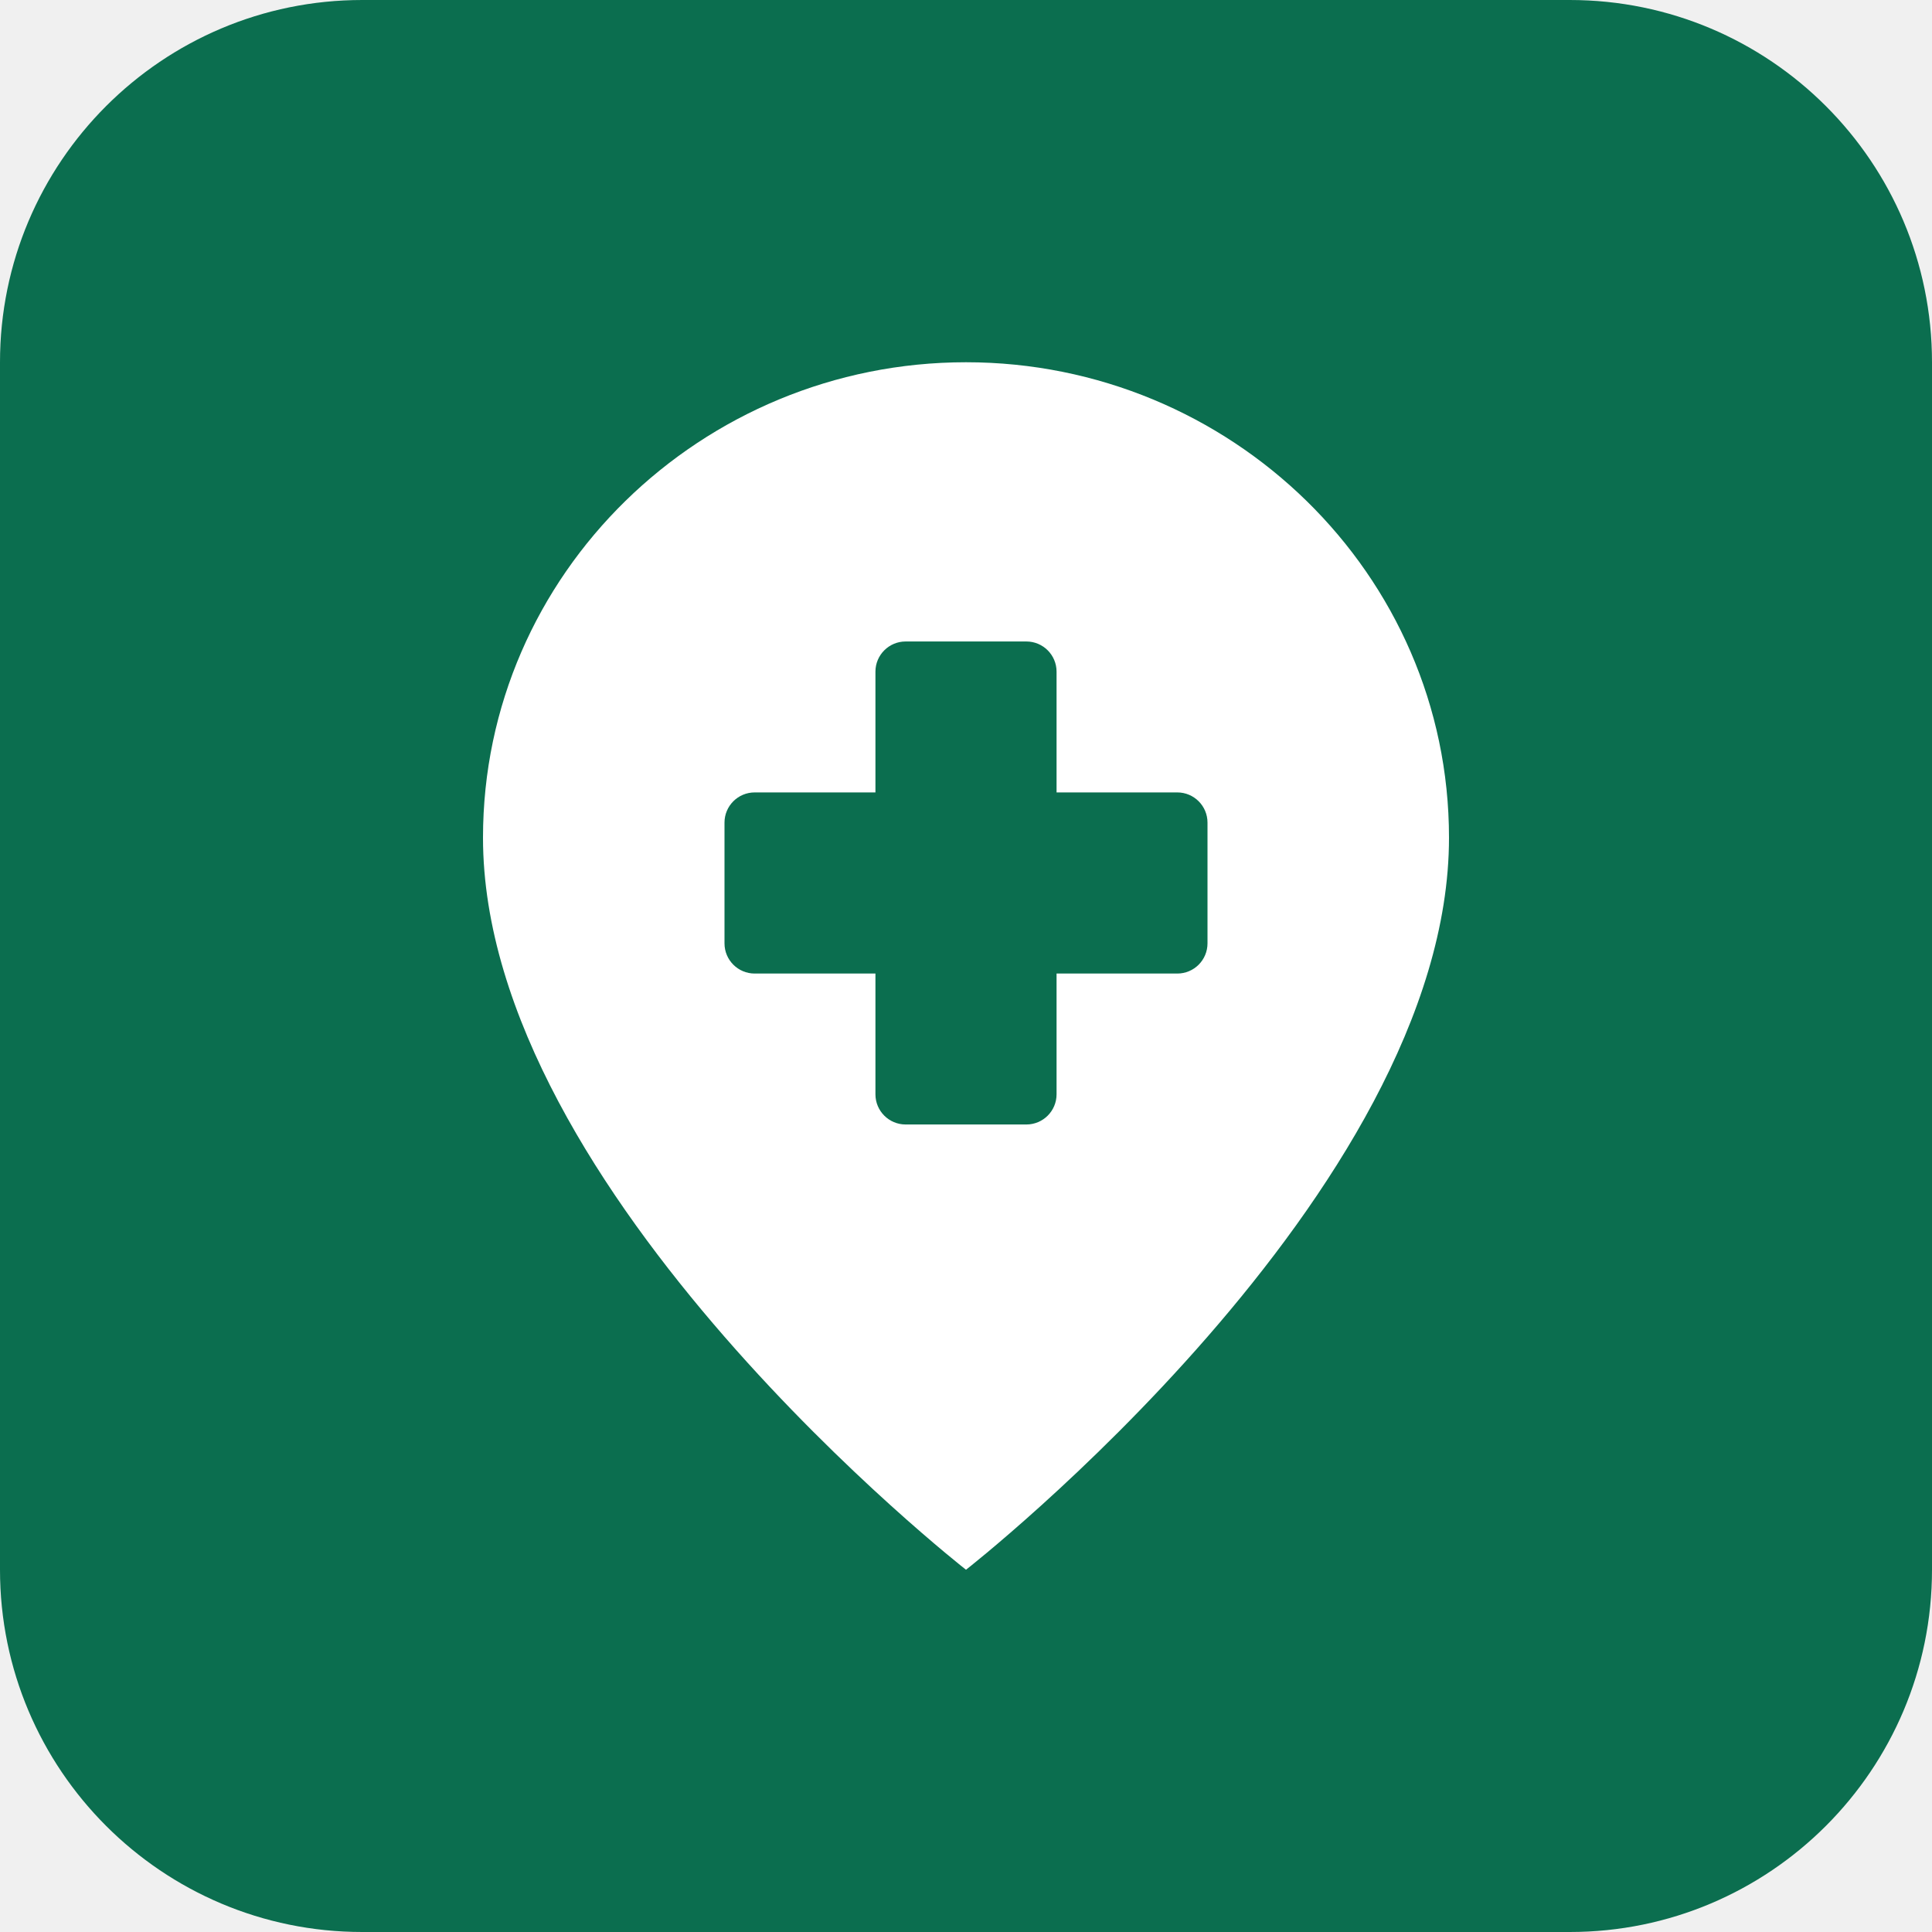
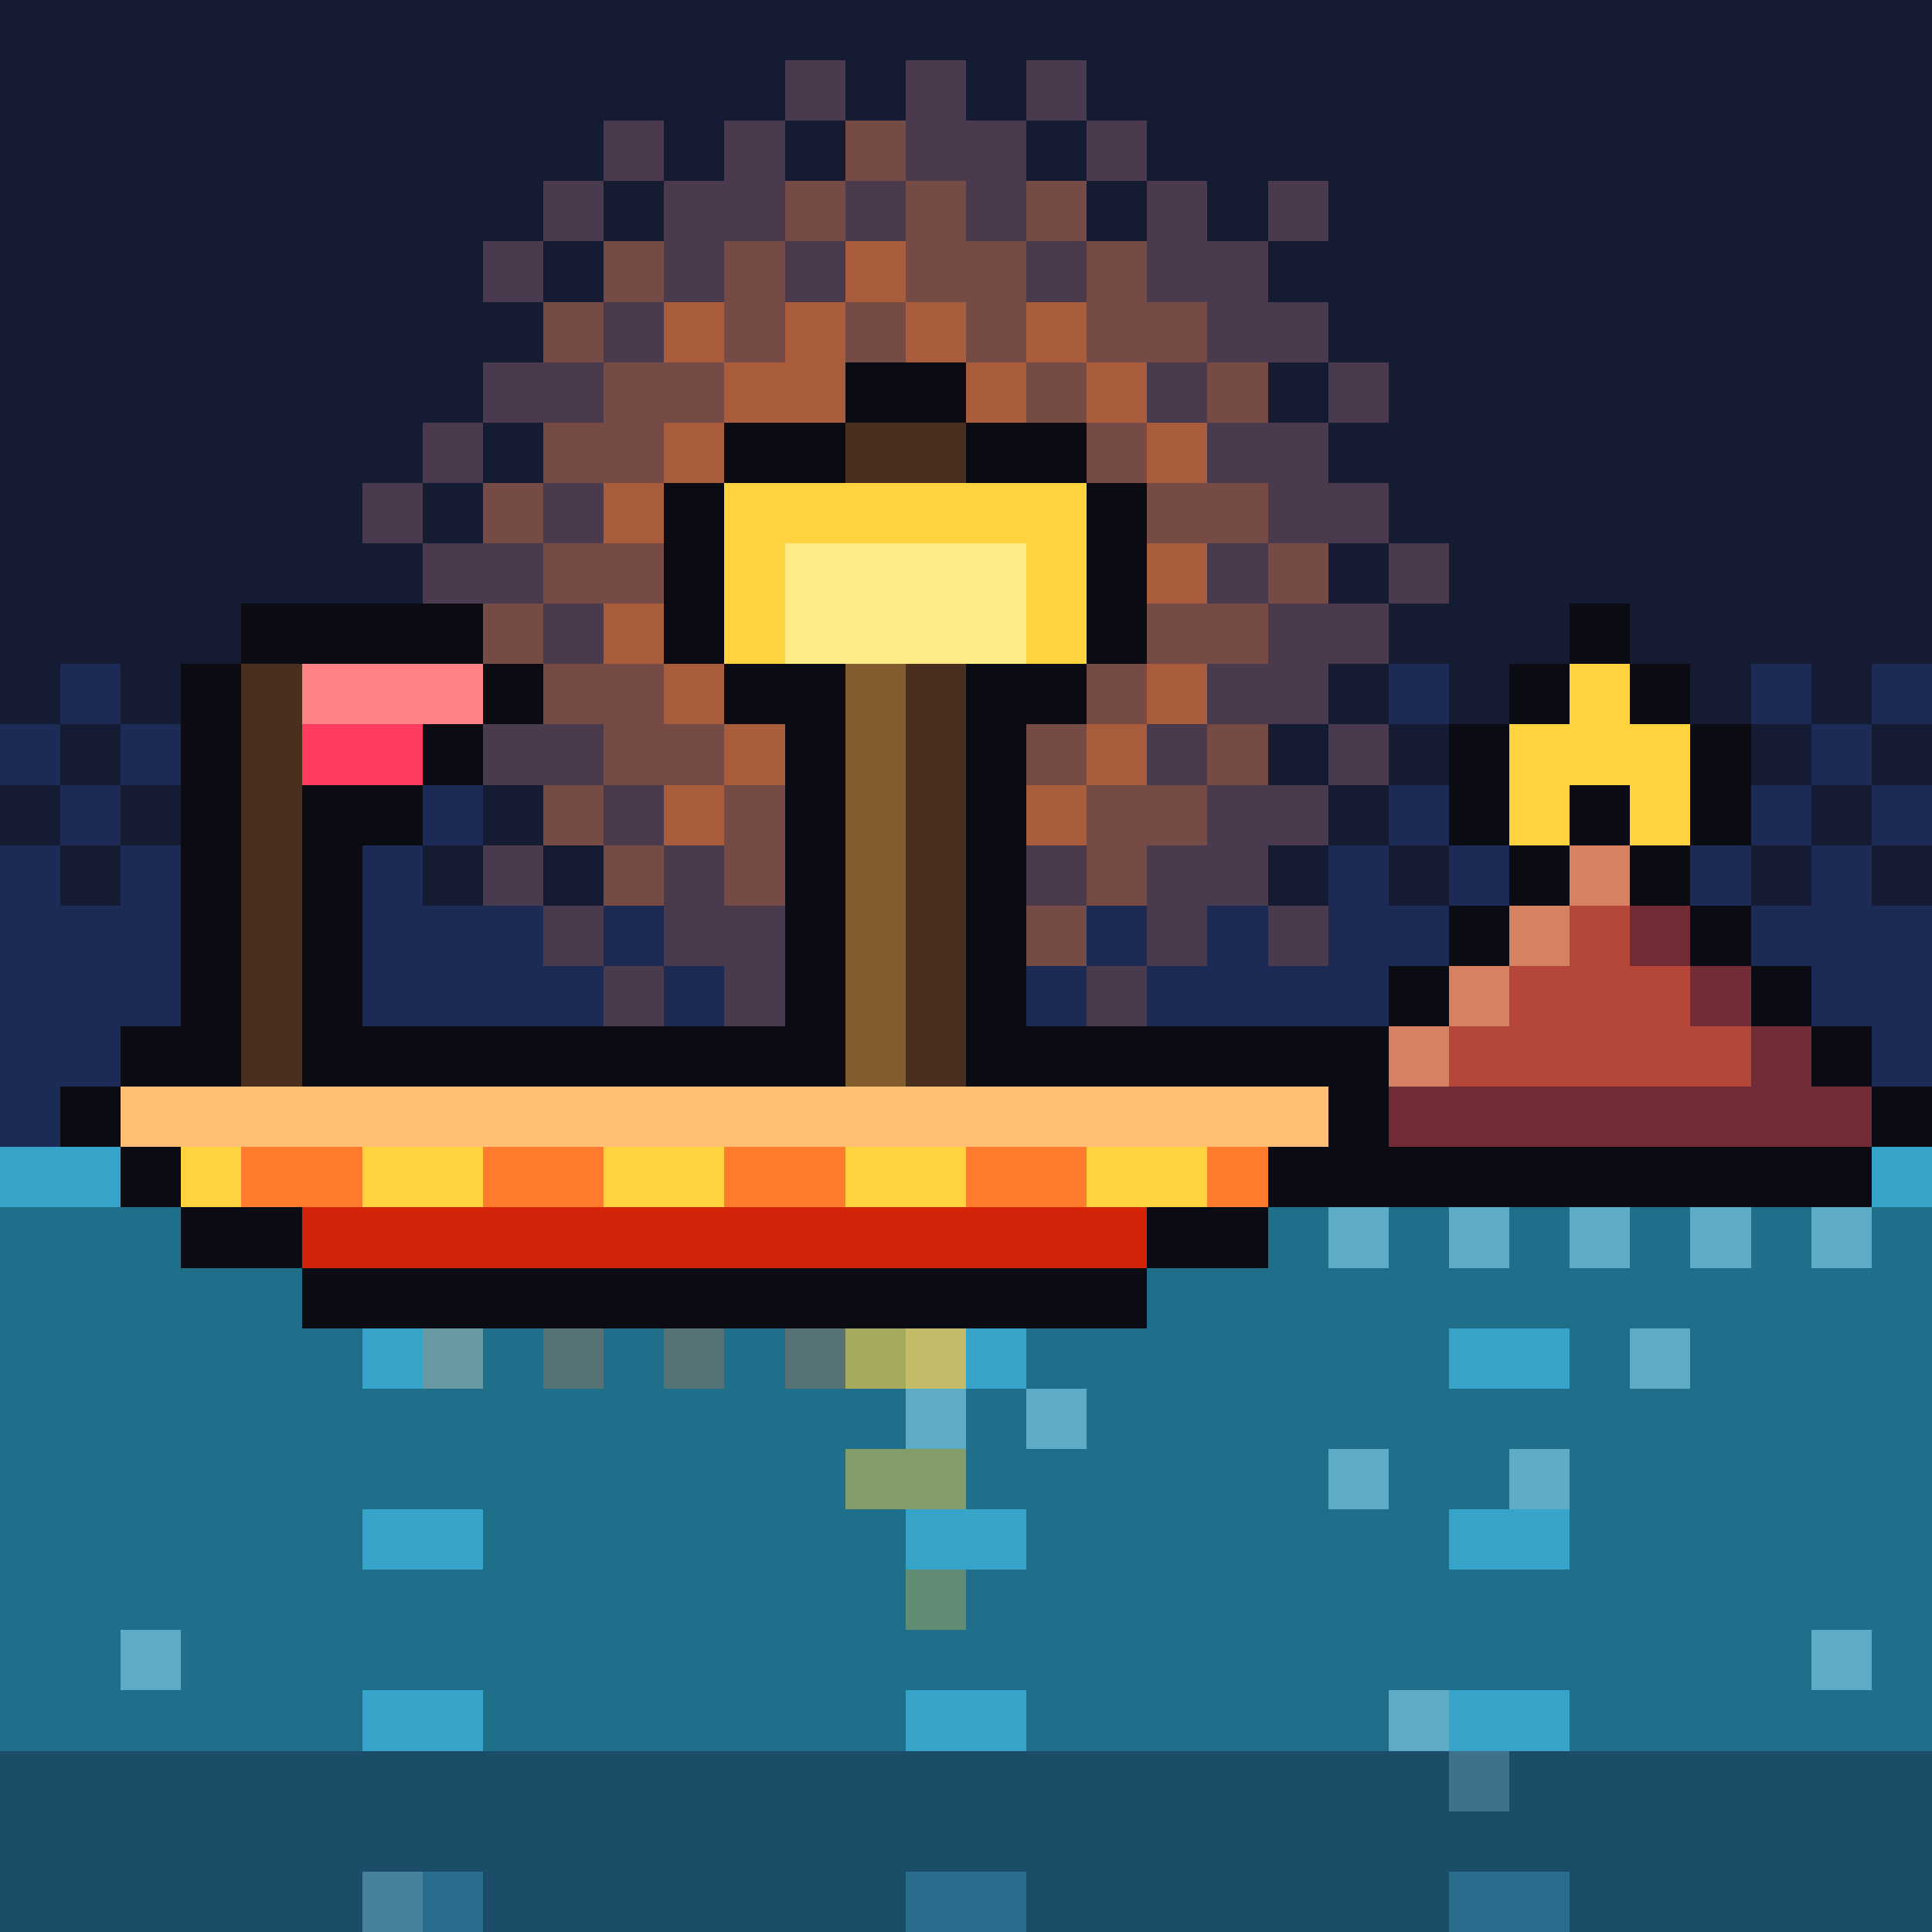
- <svg xmlns="http://www.w3.org/2000/svg" viewBox="0 0 512 512">
-   <rect width="512" height="512" rx="96" fill="#0b6e4f" />
-   <path d="M256 96c-70 0-128 56-128 126 0 94 128 194 128 194s128-100 128-194c0-70-58-126-128-126z" fill="#fff" />
-   <rect x="232" y="170" width="48" height="128" rx="8" fill="#0b6e4f" />
-   <rect x="192" y="210" width="128" height="48" rx="8" fill="#0b6e4f" />
+ <svg xmlns="http://www.w3.org/2000/svg" viewBox="0 0 32 32" shape-rendering="crispEdges">
+   <rect x="0" y="0" width="32" height="1" fill="#141b33" />
+   <rect x="0" y="1" width="13" height="1" fill="#141b33" />
+   <rect x="13" y="1" width="1" height="1" fill="#493b4d" />
+   <rect x="14" y="1" width="1" height="1" fill="#141b33" />
+   <rect x="15" y="1" width="1" height="1" fill="#493b4d" />
+   <rect x="16" y="1" width="1" height="1" fill="#141b33" />
+   <rect x="17" y="1" width="1" height="1" fill="#493b4d" />
+   <rect x="18" y="1" width="14" height="1" fill="#141b33" />
+   <rect x="0" y="2" width="10" height="1" fill="#141b33" />
+   <rect x="10" y="2" width="1" height="1" fill="#493b4d" />
+   <rect x="11" y="2" width="1" height="1" fill="#141b33" />
+   <rect x="12" y="2" width="1" height="1" fill="#493b4d" />
+   <rect x="13" y="2" width="1" height="1" fill="#141b33" />
+   <rect x="14" y="2" width="1" height="1" fill="#774b45" />
+   <rect x="15" y="2" width="2" height="1" fill="#493b4d" />
+   <rect x="17" y="2" width="1" height="1" fill="#141b33" />
+   <rect x="18" y="2" width="1" height="1" fill="#493b4d" />
+   <rect x="19" y="2" width="13" height="1" fill="#141b33" />
+   <rect x="0" y="3" width="9" height="1" fill="#141b33" />
+   <rect x="9" y="3" width="1" height="1" fill="#493b4d" />
+   <rect x="10" y="3" width="1" height="1" fill="#141b33" />
+   <rect x="11" y="3" width="2" height="1" fill="#493b4d" />
+   <rect x="13" y="3" width="1" height="1" fill="#774b45" />
+   <rect x="14" y="3" width="1" height="1" fill="#493b4d" />
+   <rect x="15" y="3" width="1" height="1" fill="#774b45" />
+   <rect x="16" y="3" width="1" height="1" fill="#493b4d" />
+   <rect x="17" y="3" width="1" height="1" fill="#774b45" />
+   <rect x="18" y="3" width="1" height="1" fill="#141b33" />
+   <rect x="19" y="3" width="1" height="1" fill="#493b4d" />
+   <rect x="20" y="3" width="1" height="1" fill="#141b33" />
+   <rect x="21" y="3" width="1" height="1" fill="#493b4d" />
+   <rect x="22" y="3" width="10" height="1" fill="#141b33" />
+   <rect x="0" y="4" width="8" height="1" fill="#141b33" />
+   <rect x="8" y="4" width="1" height="1" fill="#493b4d" />
+   <rect x="9" y="4" width="1" height="1" fill="#141b33" />
+   <rect x="10" y="4" width="1" height="1" fill="#774b45" />
+   <rect x="11" y="4" width="1" height="1" fill="#493b4d" />
+   <rect x="12" y="4" width="1" height="1" fill="#774b45" />
+   <rect x="13" y="4" width="1" height="1" fill="#493b4d" />
+   <rect x="14" y="4" width="1" height="1" fill="#a95d3d" />
+   <rect x="15" y="4" width="2" height="1" fill="#774b45" />
+   <rect x="17" y="4" width="1" height="1" fill="#493b4d" />
+   <rect x="18" y="4" width="1" height="1" fill="#774b45" />
+   <rect x="19" y="4" width="2" height="1" fill="#493b4d" />
+   <rect x="21" y="4" width="11" height="1" fill="#141b33" />
+   <rect x="0" y="5" width="9" height="1" fill="#141b33" />
+   <rect x="9" y="5" width="1" height="1" fill="#774b45" />
+   <rect x="10" y="5" width="1" height="1" fill="#493b4d" />
+   <rect x="11" y="5" width="1" height="1" fill="#a95d3d" />
+   <rect x="12" y="5" width="1" height="1" fill="#774b45" />
+   <rect x="13" y="5" width="1" height="1" fill="#a95d3d" />
+   <rect x="14" y="5" width="1" height="1" fill="#774b45" />
+   <rect x="15" y="5" width="1" height="1" fill="#a95d3d" />
+   <rect x="16" y="5" width="1" height="1" fill="#774b45" />
+   <rect x="17" y="5" width="1" height="1" fill="#a95d3d" />
+   <rect x="18" y="5" width="2" height="1" fill="#774b45" />
+   <rect x="20" y="5" width="2" height="1" fill="#493b4d" />
+   <rect x="22" y="5" width="10" height="1" fill="#141b33" />
+   <rect x="0" y="6" width="8" height="1" fill="#141b33" />
+   <rect x="8" y="6" width="2" height="1" fill="#493b4d" />
+   <rect x="10" y="6" width="2" height="1" fill="#774b45" />
+   <rect x="12" y="6" width="2" height="1" fill="#a95d3d" />
+   <rect x="14" y="6" width="2" height="1" fill="#0b0b14" />
+   <rect x="16" y="6" width="1" height="1" fill="#a95d3d" />
+   <rect x="17" y="6" width="1" height="1" fill="#774b45" />
+   <rect x="18" y="6" width="1" height="1" fill="#a95d3d" />
+   <rect x="19" y="6" width="1" height="1" fill="#493b4d" />
+   <rect x="20" y="6" width="1" height="1" fill="#774b45" />
+   <rect x="21" y="6" width="1" height="1" fill="#141b33" />
+   <rect x="22" y="6" width="1" height="1" fill="#493b4d" />
+   <rect x="23" y="6" width="9" height="1" fill="#141b33" />
+   <rect x="0" y="7" width="7" height="1" fill="#141b33" />
+   <rect x="7" y="7" width="1" height="1" fill="#493b4d" />
+   <rect x="8" y="7" width="1" height="1" fill="#141b33" />
+   <rect x="9" y="7" width="2" height="1" fill="#774b45" />
+   <rect x="11" y="7" width="1" height="1" fill="#a95d3d" />
+   <rect x="12" y="7" width="2" height="1" fill="#0b0b14" />
+   <rect x="14" y="7" width="2" height="1" fill="#4a2f1f" />
+   <rect x="16" y="7" width="2" height="1" fill="#0b0b14" />
+   <rect x="18" y="7" width="1" height="1" fill="#774b45" />
+   <rect x="19" y="7" width="1" height="1" fill="#a95d3d" />
+   <rect x="20" y="7" width="2" height="1" fill="#493b4d" />
+   <rect x="22" y="7" width="10" height="1" fill="#141b33" />
+   <rect x="0" y="8" width="6" height="1" fill="#141b33" />
+   <rect x="6" y="8" width="1" height="1" fill="#493b4d" />
+   <rect x="7" y="8" width="1" height="1" fill="#141b33" />
+   <rect x="8" y="8" width="1" height="1" fill="#774b45" />
+   <rect x="9" y="8" width="1" height="1" fill="#493b4d" />
+   <rect x="10" y="8" width="1" height="1" fill="#a95d3d" />
+   <rect x="11" y="8" width="1" height="1" fill="#0b0b14" />
+   <rect x="12" y="8" width="6" height="1" fill="#ffd23f" />
+   <rect x="18" y="8" width="1" height="1" fill="#0b0b14" />
+   <rect x="19" y="8" width="2" height="1" fill="#774b45" />
+   <rect x="21" y="8" width="2" height="1" fill="#493b4d" />
+   <rect x="23" y="8" width="9" height="1" fill="#141b33" />
+   <rect x="0" y="9" width="7" height="1" fill="#141b33" />
+   <rect x="7" y="9" width="2" height="1" fill="#493b4d" />
+   <rect x="9" y="9" width="2" height="1" fill="#774b45" />
+   <rect x="11" y="9" width="1" height="1" fill="#0b0b14" />
+   <rect x="12" y="9" width="1" height="1" fill="#ffd23f" />
+   <rect x="13" y="9" width="4" height="1" fill="#ffeb86" />
+   <rect x="17" y="9" width="1" height="1" fill="#ffd23f" />
+   <rect x="18" y="9" width="1" height="1" fill="#0b0b14" />
+   <rect x="19" y="9" width="1" height="1" fill="#a95d3d" />
+   <rect x="20" y="9" width="1" height="1" fill="#493b4d" />
+   <rect x="21" y="9" width="1" height="1" fill="#774b45" />
+   <rect x="22" y="9" width="1" height="1" fill="#141b33" />
+   <rect x="23" y="9" width="1" height="1" fill="#493b4d" />
+   <rect x="24" y="9" width="8" height="1" fill="#141b33" />
+   <rect x="0" y="10" width="4" height="1" fill="#141b33" />
+   <rect x="4" y="10" width="4" height="1" fill="#0b0b14" />
+   <rect x="8" y="10" width="1" height="1" fill="#774b45" />
+   <rect x="9" y="10" width="1" height="1" fill="#493b4d" />
+   <rect x="10" y="10" width="1" height="1" fill="#a95d3d" />
+   <rect x="11" y="10" width="1" height="1" fill="#0b0b14" />
+   <rect x="12" y="10" width="1" height="1" fill="#ffd23f" />
+   <rect x="13" y="10" width="4" height="1" fill="#ffeb86" />
+   <rect x="17" y="10" width="1" height="1" fill="#ffd23f" />
+   <rect x="18" y="10" width="1" height="1" fill="#0b0b14" />
+   <rect x="19" y="10" width="2" height="1" fill="#774b45" />
+   <rect x="21" y="10" width="2" height="1" fill="#493b4d" />
+   <rect x="23" y="10" width="3" height="1" fill="#141b33" />
+   <rect x="26" y="10" width="1" height="1" fill="#0b0b14" />
+   <rect x="27" y="10" width="5" height="1" fill="#141b33" />
+   <rect x="0" y="11" width="1" height="1" fill="#141b33" />
+   <rect x="1" y="11" width="1" height="1" fill="#1c2b55" />
+   <rect x="2" y="11" width="1" height="1" fill="#141b33" />
+   <rect x="3" y="11" width="1" height="1" fill="#0b0b14" />
+   <rect x="4" y="11" width="1" height="1" fill="#4a2f1f" />
+   <rect x="5" y="11" width="3" height="1" fill="#ff8385" />
+   <rect x="8" y="11" width="1" height="1" fill="#0b0b14" />
+   <rect x="9" y="11" width="2" height="1" fill="#774b45" />
+   <rect x="11" y="11" width="1" height="1" fill="#a95d3d" />
+   <rect x="12" y="11" width="2" height="1" fill="#0b0b14" />
+   <rect x="14" y="11" width="1" height="1" fill="#825b2f" />
+   <rect x="15" y="11" width="1" height="1" fill="#4a2f1f" />
+   <rect x="16" y="11" width="2" height="1" fill="#0b0b14" />
+   <rect x="18" y="11" width="1" height="1" fill="#774b45" />
+   <rect x="19" y="11" width="1" height="1" fill="#a95d3d" />
+   <rect x="20" y="11" width="2" height="1" fill="#493b4d" />
+   <rect x="22" y="11" width="1" height="1" fill="#141b33" />
+   <rect x="23" y="11" width="1" height="1" fill="#1c2b55" />
+   <rect x="24" y="11" width="1" height="1" fill="#141b33" />
+   <rect x="25" y="11" width="1" height="1" fill="#0b0b14" />
+   <rect x="26" y="11" width="1" height="1" fill="#ffd23f" />
+   <rect x="27" y="11" width="1" height="1" fill="#0b0b14" />
+   <rect x="28" y="11" width="1" height="1" fill="#141b33" />
+   <rect x="29" y="11" width="1" height="1" fill="#1c2b55" />
+   <rect x="30" y="11" width="1" height="1" fill="#141b33" />
+   <rect x="31" y="11" width="1" height="1" fill="#1c2b55" />
+   <rect x="0" y="12" width="1" height="1" fill="#1c2b55" />
+   <rect x="1" y="12" width="1" height="1" fill="#141b33" />
+   <rect x="2" y="12" width="1" height="1" fill="#1c2b55" />
+   <rect x="3" y="12" width="1" height="1" fill="#0b0b14" />
+   <rect x="4" y="12" width="1" height="1" fill="#4a2f1f" />
+   <rect x="5" y="12" width="2" height="1" fill="#ff3c5f" />
+   <rect x="7" y="12" width="1" height="1" fill="#0b0b14" />
+   <rect x="8" y="12" width="2" height="1" fill="#493b4d" />
+   <rect x="10" y="12" width="2" height="1" fill="#774b45" />
+   <rect x="12" y="12" width="1" height="1" fill="#a95d3d" />
+   <rect x="13" y="12" width="1" height="1" fill="#0b0b14" />
+   <rect x="14" y="12" width="1" height="1" fill="#825b2f" />
+   <rect x="15" y="12" width="1" height="1" fill="#4a2f1f" />
+   <rect x="16" y="12" width="1" height="1" fill="#0b0b14" />
+   <rect x="17" y="12" width="1" height="1" fill="#774b45" />
+   <rect x="18" y="12" width="1" height="1" fill="#a95d3d" />
+   <rect x="19" y="12" width="1" height="1" fill="#493b4d" />
+   <rect x="20" y="12" width="1" height="1" fill="#774b45" />
+   <rect x="21" y="12" width="1" height="1" fill="#141b33" />
+   <rect x="22" y="12" width="1" height="1" fill="#493b4d" />
+   <rect x="23" y="12" width="1" height="1" fill="#141b33" />
+   <rect x="24" y="12" width="1" height="1" fill="#0b0b14" />
+   <rect x="25" y="12" width="3" height="1" fill="#ffd23f" />
+   <rect x="28" y="12" width="1" height="1" fill="#0b0b14" />
+   <rect x="29" y="12" width="1" height="1" fill="#141b33" />
+   <rect x="30" y="12" width="1" height="1" fill="#1c2b55" />
+   <rect x="31" y="12" width="1" height="1" fill="#141b33" />
+   <rect x="0" y="13" width="1" height="1" fill="#141b33" />
+   <rect x="1" y="13" width="1" height="1" fill="#1c2b55" />
+   <rect x="2" y="13" width="1" height="1" fill="#141b33" />
+   <rect x="3" y="13" width="1" height="1" fill="#0b0b14" />
+   <rect x="4" y="13" width="1" height="1" fill="#4a2f1f" />
+   <rect x="5" y="13" width="2" height="1" fill="#0b0b14" />
+   <rect x="7" y="13" width="1" height="1" fill="#1c2b55" />
+   <rect x="8" y="13" width="1" height="1" fill="#141b33" />
+   <rect x="9" y="13" width="1" height="1" fill="#774b45" />
+   <rect x="10" y="13" width="1" height="1" fill="#493b4d" />
+   <rect x="11" y="13" width="1" height="1" fill="#a95d3d" />
+   <rect x="12" y="13" width="1" height="1" fill="#774b45" />
+   <rect x="13" y="13" width="1" height="1" fill="#0b0b14" />
+   <rect x="14" y="13" width="1" height="1" fill="#825b2f" />
+   <rect x="15" y="13" width="1" height="1" fill="#4a2f1f" />
+   <rect x="16" y="13" width="1" height="1" fill="#0b0b14" />
+   <rect x="17" y="13" width="1" height="1" fill="#a95d3d" />
+   <rect x="18" y="13" width="2" height="1" fill="#774b45" />
+   <rect x="20" y="13" width="2" height="1" fill="#493b4d" />
+   <rect x="22" y="13" width="1" height="1" fill="#141b33" />
+   <rect x="23" y="13" width="1" height="1" fill="#1c2b55" />
+   <rect x="24" y="13" width="1" height="1" fill="#0b0b14" />
+   <rect x="25" y="13" width="1" height="1" fill="#ffd23f" />
+   <rect x="26" y="13" width="1" height="1" fill="#0b0b14" />
+   <rect x="27" y="13" width="1" height="1" fill="#ffd23f" />
+   <rect x="28" y="13" width="1" height="1" fill="#0b0b14" />
+   <rect x="29" y="13" width="1" height="1" fill="#1c2b55" />
+   <rect x="30" y="13" width="1" height="1" fill="#141b33" />
+   <rect x="31" y="13" width="1" height="1" fill="#1c2b55" />
+   <rect x="0" y="14" width="1" height="1" fill="#1c2b55" />
+   <rect x="1" y="14" width="1" height="1" fill="#141b33" />
+   <rect x="2" y="14" width="1" height="1" fill="#1c2b55" />
+   <rect x="3" y="14" width="1" height="1" fill="#0b0b14" />
+   <rect x="4" y="14" width="1" height="1" fill="#4a2f1f" />
+   <rect x="5" y="14" width="1" height="1" fill="#0b0b14" />
+   <rect x="6" y="14" width="1" height="1" fill="#1c2b55" />
+   <rect x="7" y="14" width="1" height="1" fill="#141b33" />
+   <rect x="8" y="14" width="1" height="1" fill="#493b4d" />
+   <rect x="9" y="14" width="1" height="1" fill="#141b33" />
+   <rect x="10" y="14" width="1" height="1" fill="#774b45" />
+   <rect x="11" y="14" width="1" height="1" fill="#493b4d" />
+   <rect x="12" y="14" width="1" height="1" fill="#774b45" />
+   <rect x="13" y="14" width="1" height="1" fill="#0b0b14" />
+   <rect x="14" y="14" width="1" height="1" fill="#825b2f" />
+   <rect x="15" y="14" width="1" height="1" fill="#4a2f1f" />
+   <rect x="16" y="14" width="1" height="1" fill="#0b0b14" />
+   <rect x="17" y="14" width="1" height="1" fill="#493b4d" />
+   <rect x="18" y="14" width="1" height="1" fill="#774b45" />
+   <rect x="19" y="14" width="2" height="1" fill="#493b4d" />
+   <rect x="21" y="14" width="1" height="1" fill="#141b33" />
+   <rect x="22" y="14" width="1" height="1" fill="#1c2b55" />
+   <rect x="23" y="14" width="1" height="1" fill="#141b33" />
+   <rect x="24" y="14" width="1" height="1" fill="#1c2b55" />
+   <rect x="25" y="14" width="1" height="1" fill="#0b0b14" />
+   <rect x="26" y="14" width="1" height="1" fill="#d58162" />
+   <rect x="27" y="14" width="1" height="1" fill="#0b0b14" />
+   <rect x="28" y="14" width="1" height="1" fill="#1c2b55" />
+   <rect x="29" y="14" width="1" height="1" fill="#141b33" />
+   <rect x="30" y="14" width="1" height="1" fill="#1c2b55" />
+   <rect x="31" y="14" width="1" height="1" fill="#141b33" />
+   <rect x="0" y="15" width="3" height="1" fill="#1c2b55" />
+   <rect x="3" y="15" width="1" height="1" fill="#0b0b14" />
+   <rect x="4" y="15" width="1" height="1" fill="#4a2f1f" />
+   <rect x="5" y="15" width="1" height="1" fill="#0b0b14" />
+   <rect x="6" y="15" width="3" height="1" fill="#1c2b55" />
+   <rect x="9" y="15" width="1" height="1" fill="#493b4d" />
+   <rect x="10" y="15" width="1" height="1" fill="#1c2b55" />
+   <rect x="11" y="15" width="2" height="1" fill="#493b4d" />
+   <rect x="13" y="15" width="1" height="1" fill="#0b0b14" />
+   <rect x="14" y="15" width="1" height="1" fill="#825b2f" />
+   <rect x="15" y="15" width="1" height="1" fill="#4a2f1f" />
+   <rect x="16" y="15" width="1" height="1" fill="#0b0b14" />
+   <rect x="17" y="15" width="1" height="1" fill="#774b45" />
+   <rect x="18" y="15" width="1" height="1" fill="#1c2b55" />
+   <rect x="19" y="15" width="1" height="1" fill="#493b4d" />
+   <rect x="20" y="15" width="1" height="1" fill="#1c2b55" />
+   <rect x="21" y="15" width="1" height="1" fill="#493b4d" />
+   <rect x="22" y="15" width="2" height="1" fill="#1c2b55" />
+   <rect x="24" y="15" width="1" height="1" fill="#0b0b14" />
+   <rect x="25" y="15" width="1" height="1" fill="#d58162" />
+   <rect x="26" y="15" width="1" height="1" fill="#b5473a" />
+   <rect x="27" y="15" width="1" height="1" fill="#712c35" />
+   <rect x="28" y="15" width="1" height="1" fill="#0b0b14" />
+   <rect x="29" y="15" width="3" height="1" fill="#1c2b55" />
+   <rect x="0" y="16" width="3" height="1" fill="#1c2b55" />
+   <rect x="3" y="16" width="1" height="1" fill="#0b0b14" />
+   <rect x="4" y="16" width="1" height="1" fill="#4a2f1f" />
+   <rect x="5" y="16" width="1" height="1" fill="#0b0b14" />
+   <rect x="6" y="16" width="4" height="1" fill="#1c2b55" />
+   <rect x="10" y="16" width="1" height="1" fill="#493b4d" />
+   <rect x="11" y="16" width="1" height="1" fill="#1c2b55" />
+   <rect x="12" y="16" width="1" height="1" fill="#493b4d" />
+   <rect x="13" y="16" width="1" height="1" fill="#0b0b14" />
+   <rect x="14" y="16" width="1" height="1" fill="#825b2f" />
+   <rect x="15" y="16" width="1" height="1" fill="#4a2f1f" />
+   <rect x="16" y="16" width="1" height="1" fill="#0b0b14" />
+   <rect x="17" y="16" width="1" height="1" fill="#1c2b55" />
+   <rect x="18" y="16" width="1" height="1" fill="#493b4d" />
+   <rect x="19" y="16" width="4" height="1" fill="#1c2b55" />
+   <rect x="23" y="16" width="1" height="1" fill="#0b0b14" />
+   <rect x="24" y="16" width="1" height="1" fill="#d58162" />
+   <rect x="25" y="16" width="3" height="1" fill="#b5473a" />
+   <rect x="28" y="16" width="1" height="1" fill="#712c35" />
+   <rect x="29" y="16" width="1" height="1" fill="#0b0b14" />
+   <rect x="30" y="16" width="2" height="1" fill="#1c2b55" />
+   <rect x="0" y="17" width="2" height="1" fill="#1c2b55" />
+   <rect x="2" y="17" width="2" height="1" fill="#0b0b14" />
+   <rect x="4" y="17" width="1" height="1" fill="#4a2f1f" />
+   <rect x="5" y="17" width="9" height="1" fill="#0b0b14" />
+   <rect x="14" y="17" width="1" height="1" fill="#825b2f" />
+   <rect x="15" y="17" width="1" height="1" fill="#4a2f1f" />
+   <rect x="16" y="17" width="7" height="1" fill="#0b0b14" />
+   <rect x="23" y="17" width="1" height="1" fill="#d58162" />
+   <rect x="24" y="17" width="5" height="1" fill="#b5473a" />
+   <rect x="29" y="17" width="1" height="1" fill="#712c35" />
+   <rect x="30" y="17" width="1" height="1" fill="#0b0b14" />
+   <rect x="31" y="17" width="1" height="1" fill="#1c2b55" />
+   <rect x="0" y="18" width="1" height="1" fill="#1c2b55" />
+   <rect x="1" y="18" width="1" height="1" fill="#0b0b14" />
+   <rect x="2" y="18" width="20" height="1" fill="#ffbf75" />
+   <rect x="22" y="18" width="1" height="1" fill="#0b0b14" />
+   <rect x="23" y="18" width="8" height="1" fill="#712c35" />
+   <rect x="31" y="18" width="1" height="1" fill="#0b0b14" />
+   <rect x="0" y="19" width="2" height="1" fill="#36a3c9" />
+   <rect x="2" y="19" width="1" height="1" fill="#0b0b14" />
+   <rect x="3" y="19" width="1" height="1" fill="#ffd23f" />
+   <rect x="4" y="19" width="2" height="1" fill="#ff7b2e" />
+   <rect x="6" y="19" width="2" height="1" fill="#ffd23f" />
+   <rect x="8" y="19" width="2" height="1" fill="#ff7b2e" />
+   <rect x="10" y="19" width="2" height="1" fill="#ffd23f" />
+   <rect x="12" y="19" width="2" height="1" fill="#ff7b2e" />
+   <rect x="14" y="19" width="2" height="1" fill="#ffd23f" />
+   <rect x="16" y="19" width="2" height="1" fill="#ff7b2e" />
+   <rect x="18" y="19" width="2" height="1" fill="#ffd23f" />
+   <rect x="20" y="19" width="1" height="1" fill="#ff7b2e" />
+   <rect x="21" y="19" width="10" height="1" fill="#0b0b14" />
+   <rect x="31" y="19" width="1" height="1" fill="#36a3c9" />
+   <rect x="0" y="20" width="3" height="1" fill="#1f6f8b" />
+   <rect x="3" y="20" width="2" height="1" fill="#0b0b14" />
+   <rect x="5" y="20" width="14" height="1" fill="#d32409" />
+   <rect x="19" y="20" width="2" height="1" fill="#0b0b14" />
+   <rect x="21" y="20" width="1" height="1" fill="#1f6f8b" />
+   <rect x="22" y="20" width="1" height="1" fill="#5dabc5" />
+   <rect x="23" y="20" width="1" height="1" fill="#1f6f8b" />
+   <rect x="24" y="20" width="1" height="1" fill="#5dabc5" />
+   <rect x="25" y="20" width="1" height="1" fill="#1f6f8b" />
+   <rect x="26" y="20" width="1" height="1" fill="#5dabc5" />
+   <rect x="27" y="20" width="1" height="1" fill="#1f6f8b" />
+   <rect x="28" y="20" width="1" height="1" fill="#5dabc5" />
+   <rect x="29" y="20" width="1" height="1" fill="#1f6f8b" />
+   <rect x="30" y="20" width="1" height="1" fill="#5dabc5" />
+   <rect x="31" y="20" width="1" height="1" fill="#1f6f8b" />
+   <rect x="0" y="21" width="5" height="1" fill="#1f6f8b" />
+   <rect x="5" y="21" width="14" height="1" fill="#0b0b14" />
+   <rect x="19" y="21" width="13" height="1" fill="#1f6f8b" />
+   <rect x="0" y="22" width="6" height="1" fill="#1f6f8b" />
+   <rect x="6" y="22" width="1" height="1" fill="#36a3c9" />
+   <rect x="7" y="22" width="1" height="1" fill="#6899a2" />
+   <rect x="8" y="22" width="1" height="1" fill="#1f6f8b" />
+   <rect x="9" y="22" width="1" height="1" fill="#577274" />
+   <rect x="10" y="22" width="1" height="1" fill="#1f6f8b" />
+   <rect x="11" y="22" width="1" height="1" fill="#577274" />
+   <rect x="12" y="22" width="1" height="1" fill="#1f6f8b" />
+   <rect x="13" y="22" width="1" height="1" fill="#577274" />
+   <rect x="14" y="22" width="1" height="1" fill="#a5aa5d" />
+   <rect x="15" y="22" width="1" height="1" fill="#c3bb67" />
+   <rect x="16" y="22" width="1" height="1" fill="#36a3c9" />
+   <rect x="17" y="22" width="7" height="1" fill="#1f6f8b" />
+   <rect x="24" y="22" width="2" height="1" fill="#36a3c9" />
+   <rect x="26" y="22" width="1" height="1" fill="#1f6f8b" />
+   <rect x="27" y="22" width="1" height="1" fill="#5dabc5" />
+   <rect x="28" y="22" width="4" height="1" fill="#1f6f8b" />
+   <rect x="0" y="23" width="15" height="1" fill="#1f6f8b" />
+   <rect x="15" y="23" width="1" height="1" fill="#5dabc5" />
+   <rect x="16" y="23" width="1" height="1" fill="#1f6f8b" />
+   <rect x="17" y="23" width="1" height="1" fill="#5dabc5" />
+   <rect x="18" y="23" width="14" height="1" fill="#1f6f8b" />
+   <rect x="0" y="24" width="14" height="1" fill="#1f6f8b" />
+   <rect x="14" y="24" width="2" height="1" fill="#849c69" />
+   <rect x="16" y="24" width="6" height="1" fill="#1f6f8b" />
+   <rect x="22" y="24" width="1" height="1" fill="#5dabc5" />
+   <rect x="23" y="24" width="2" height="1" fill="#1f6f8b" />
+   <rect x="25" y="24" width="1" height="1" fill="#5dabc5" />
+   <rect x="26" y="24" width="6" height="1" fill="#1f6f8b" />
+   <rect x="0" y="25" width="6" height="1" fill="#1f6f8b" />
+   <rect x="6" y="25" width="2" height="1" fill="#36a3c9" />
+   <rect x="8" y="25" width="7" height="1" fill="#1f6f8b" />
+   <rect x="15" y="25" width="2" height="1" fill="#36a3c9" />
+   <rect x="17" y="25" width="7" height="1" fill="#1f6f8b" />
+   <rect x="24" y="25" width="2" height="1" fill="#36a3c9" />
+   <rect x="26" y="25" width="6" height="1" fill="#1f6f8b" />
+   <rect x="0" y="26" width="15" height="1" fill="#1f6f8b" />
+   <rect x="15" y="26" width="1" height="1" fill="#628d74" />
+   <rect x="16" y="26" width="16" height="1" fill="#1f6f8b" />
+   <rect x="0" y="27" width="2" height="1" fill="#1f6f8b" />
+   <rect x="2" y="27" width="1" height="1" fill="#5dabc5" />
+   <rect x="3" y="27" width="27" height="1" fill="#1f6f8b" />
+   <rect x="30" y="27" width="1" height="1" fill="#5dabc5" />
+   <rect x="31" y="27" width="1" height="1" fill="#1f6f8b" />
+   <rect x="0" y="28" width="6" height="1" fill="#1f6f8b" />
+   <rect x="6" y="28" width="2" height="1" fill="#36a3c9" />
+   <rect x="8" y="28" width="7" height="1" fill="#1f6f8b" />
+   <rect x="15" y="28" width="2" height="1" fill="#36a3c9" />
+   <rect x="17" y="28" width="6" height="1" fill="#1f6f8b" />
+   <rect x="23" y="28" width="1" height="1" fill="#5dabc5" />
+   <rect x="24" y="28" width="2" height="1" fill="#36a3c9" />
+   <rect x="26" y="28" width="6" height="1" fill="#1f6f8b" />
+   <rect x="0" y="29" width="24" height="1" fill="#1b4d68" />
+   <rect x="24" y="29" width="1" height="1" fill="#40718b" />
+   <rect x="25" y="29" width="7" height="1" fill="#1b4d68" />
+   <rect x="0" y="30" width="32" height="1" fill="#1b4d68" />
+   <rect x="0" y="31" width="6" height="1" fill="#1b4d68" />
+   <rect x="6" y="31" width="1" height="1" fill="#47819d" />
+   <rect x="7" y="31" width="1" height="1" fill="#286d8d" />
+   <rect x="8" y="31" width="7" height="1" fill="#1b4d68" />
+   <rect x="15" y="31" width="2" height="1" fill="#286d8d" />
+   <rect x="17" y="31" width="7" height="1" fill="#1b4d68" />
+   <rect x="24" y="31" width="2" height="1" fill="#286d8d" />
+   <rect x="26" y="31" width="6" height="1" fill="#1b4d68" />
</svg>
